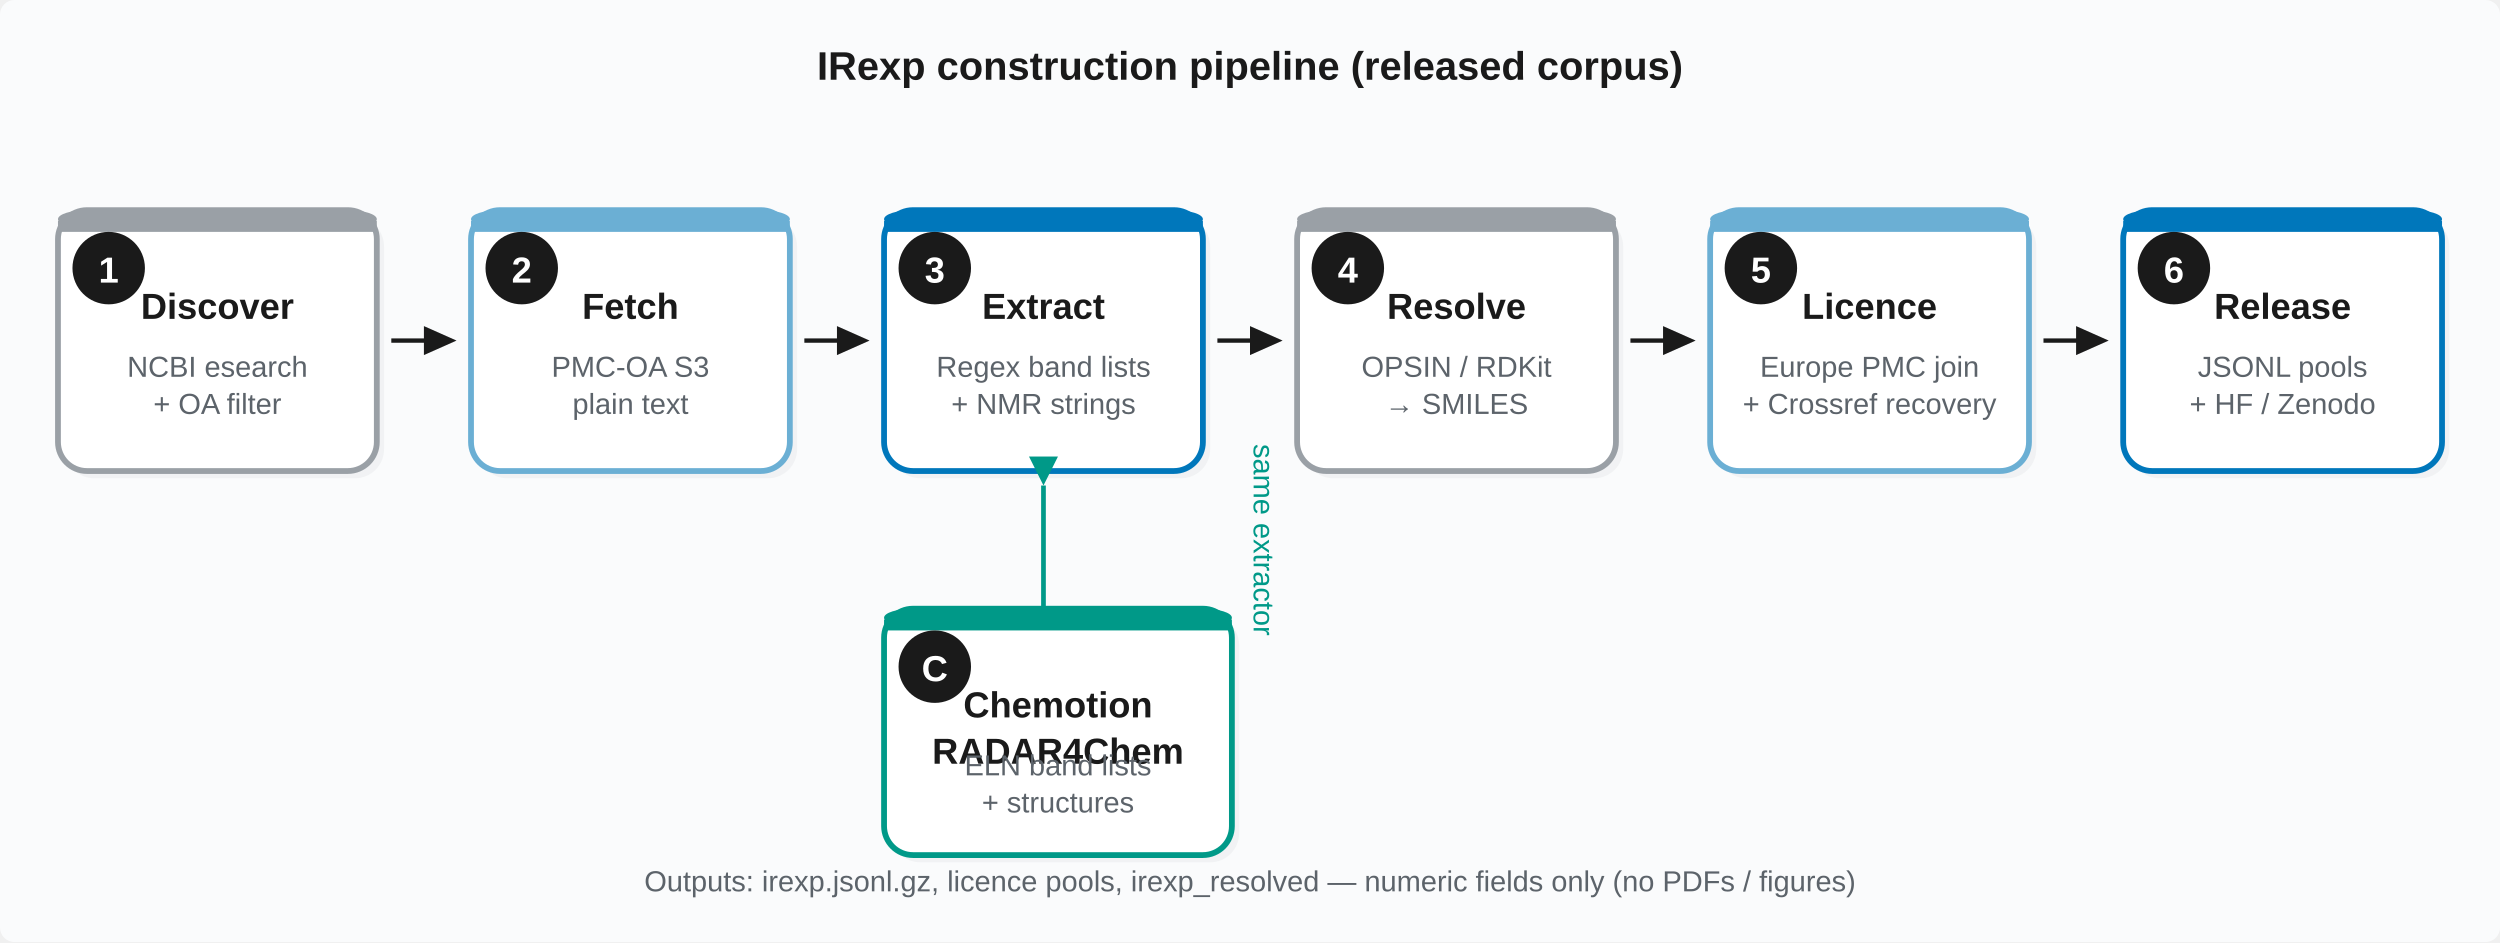
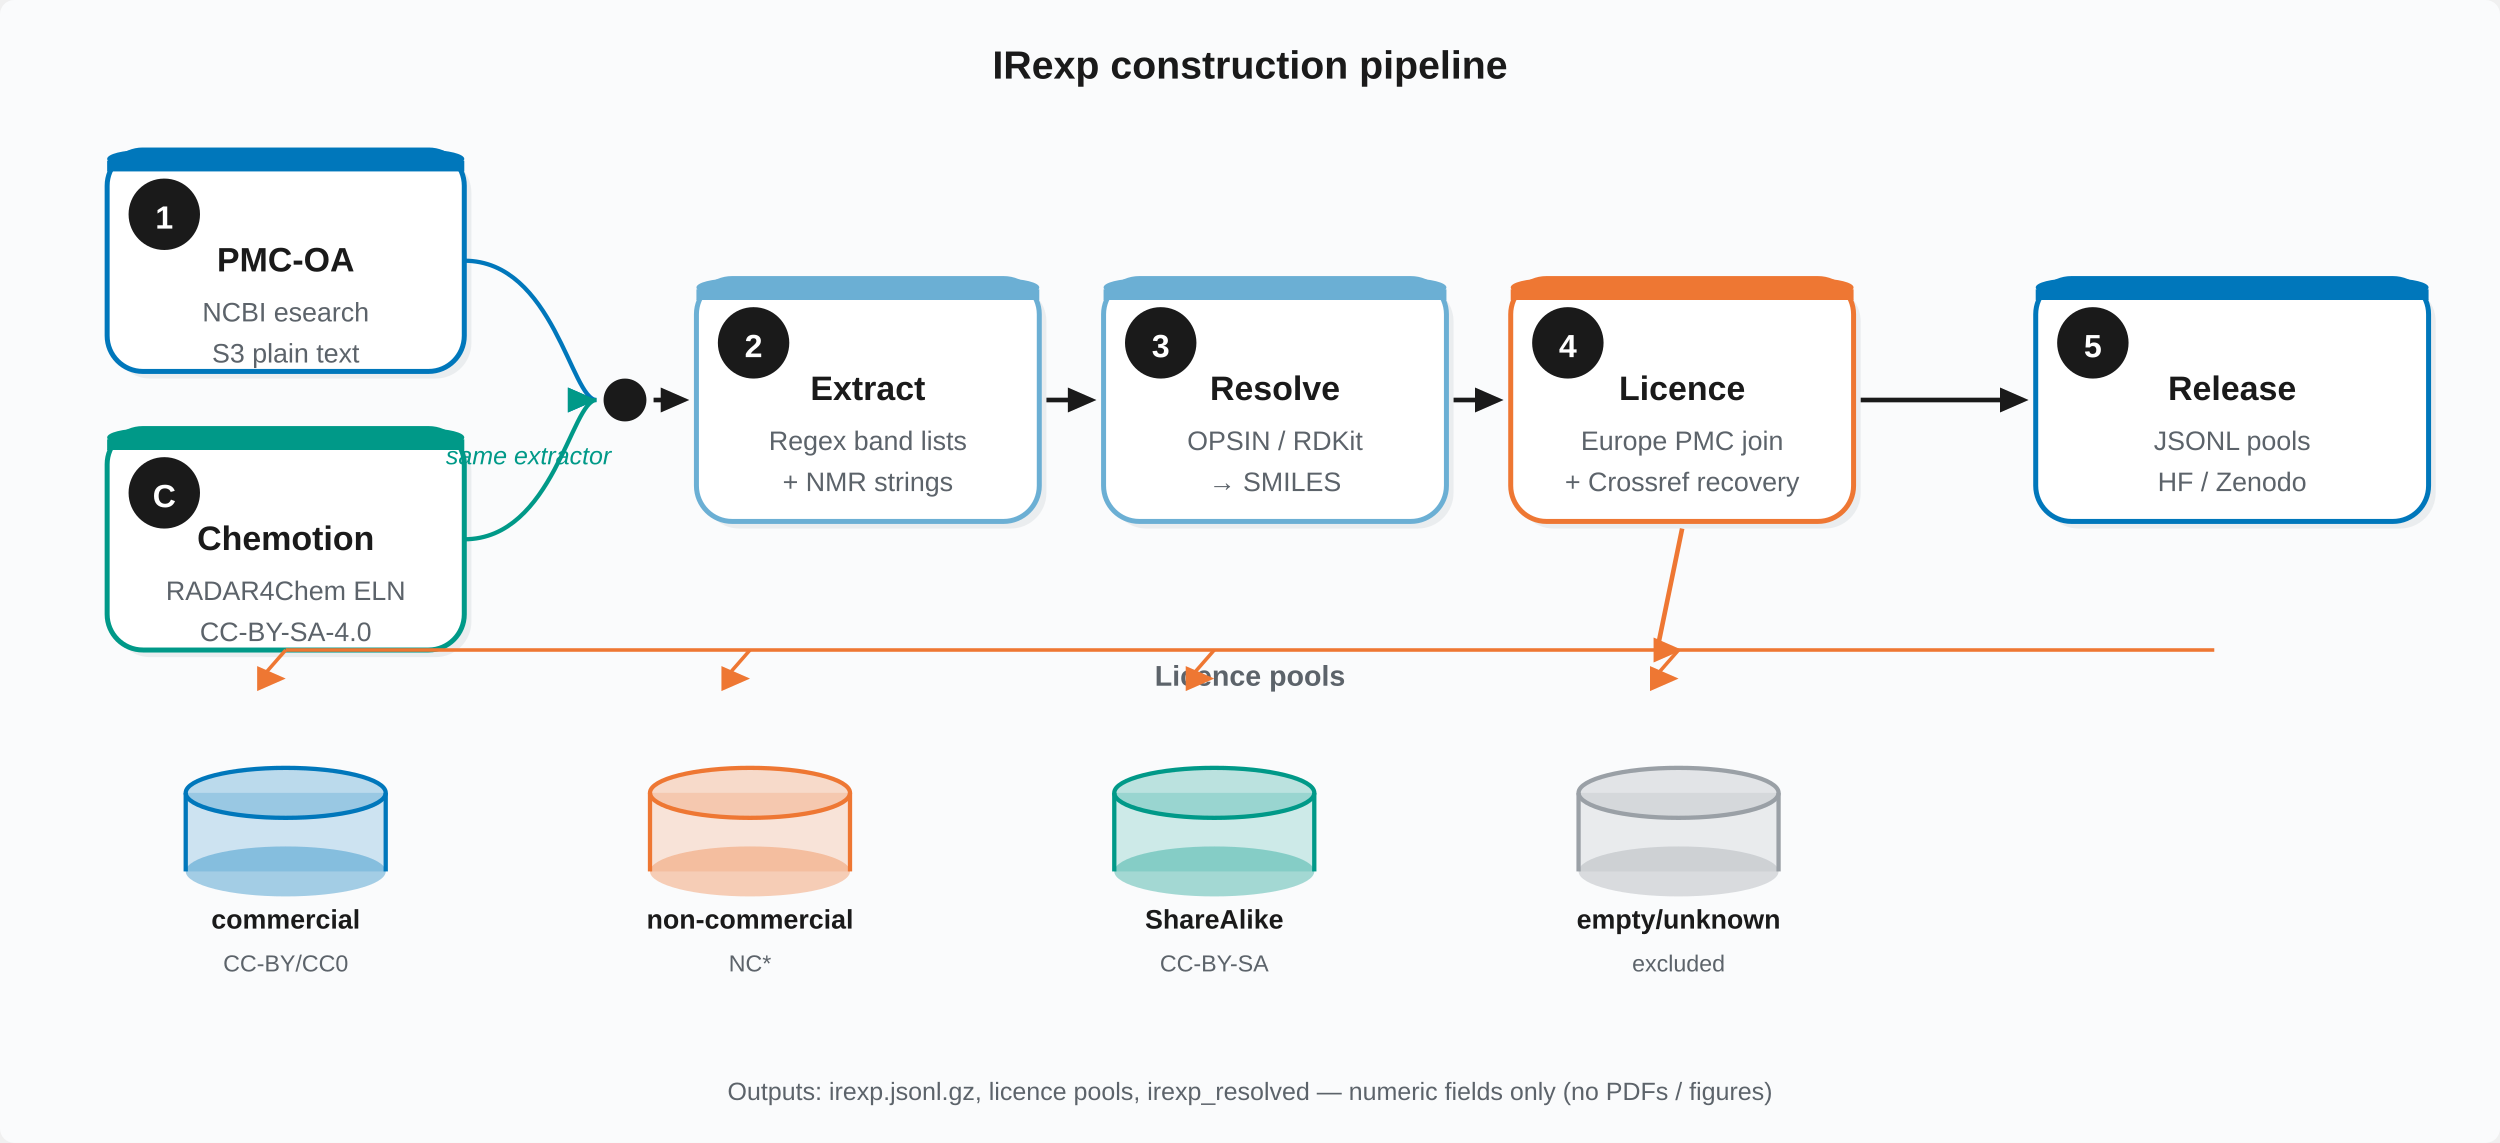
- <svg xmlns="http://www.w3.org/2000/svg" baseProfile="full" height="260px" version="1.1" viewBox="0 0 690 260" width="690px">
+ <svg xmlns="http://www.w3.org/2000/svg" baseProfile="full" height="320px" version="1.1" viewBox="0 0 700 320" width="700px">
  <defs />
-   <defs />
-   <rect fill="#FAFBFC" height="260" rx="4" width="690" x="0" y="0" />
-   <text fill="#1a1a1a" font-family="Liberation Sans, Helvetica, Arial, sans-serif" font-size="11px" font-weight="bold" text-anchor="middle" x="345.0" y="22">IRexp construction pipeline (released corpus)</text>
+   <rect fill="#FAFBFC" height="320" rx="4" width="700" x="0" y="0" />
+   <text fill="#1a1a1a" font-family="Liberation Sans, Helvetica, Arial, sans-serif" font-size="11px" font-weight="bold" text-anchor="middle" x="350.0" y="22">IRexp construction pipeline</text>
+   <rect fill="#D8DCE0" height="62" opacity="0.45" rx="10" ry="10" width="100" x="32" y="44" />
  <g>
-     <rect fill="#E8EAEC" height="72" opacity="0.5" rx="8" ry="8" width="88" x="18.0" y="60" />
-     <rect fill="white" height="72" rx="8" ry="8" stroke="#9aa0a6" stroke-width="1.6" width="88" x="16.0" y="58" />
-     <rect fill="#9aa0a6" height="5" rx="8" ry="8" width="88" x="16.0" y="58" />
-     <rect fill="#9aa0a6" height="3" width="88" x="16.0" y="61" />
-     <circle cx="30.0" cy="74" fill="#1a1a1a" r="10" />
-     <text fill="white" font-family="Liberation Sans, Helvetica, Arial, sans-serif" font-size="10px" font-weight="bold" text-anchor="middle" x="30.0" y="78">1</text>
-     <text fill="#1a1a1a" font-family="Liberation Sans, Helvetica, Arial, sans-serif" font-size="10px" font-weight="bold" text-anchor="middle" x="60.0" y="88.0">Discover</text>
-     <text fill="#5c636a" font-family="Liberation Sans, Helvetica, Arial, sans-serif" font-size="8px" font-weight="normal" text-anchor="middle" x="60.0" y="104.0">NCBI esearch</text>
-     <text fill="#5c636a" font-family="Liberation Sans, Helvetica, Arial, sans-serif" font-size="8px" font-weight="normal" text-anchor="middle" x="60.0" y="114.24">+ OA filter</text>
+     <rect fill="white" height="62" rx="10" ry="10" stroke="#0077BB" stroke-width="1.4" width="100" x="30" y="42" />
+     <rect fill="#0077BB" height="5" rx="10" ry="10" width="100" x="30" y="42" />
+     <rect fill="#0077BB" height="3" width="100" x="30" y="45" />
+     <circle cx="46" cy="60" fill="#1a1a1a" r="10" />
+     <text fill="white" font-family="Liberation Sans, Helvetica, Arial, sans-serif" font-size="9px" font-weight="bold" text-anchor="middle" x="46" y="64">1</text>
+     <text fill="#1a1a1a" font-family="Liberation Sans, Helvetica, Arial, sans-serif" font-size="9.5px" font-weight="bold" text-anchor="middle" x="80.0" y="76">PMC-OA</text>
+     <text fill="#5c636a" font-family="Liberation Sans, Helvetica, Arial, sans-serif" font-size="7.5px" text-anchor="middle" x="80.0" y="90.0">NCBI esearch</text>
+     <text fill="#5c636a" font-family="Liberation Sans, Helvetica, Arial, sans-serif" font-size="7.5px" text-anchor="middle" x="80.0" y="101.5">S3 plain text</text>
+   </g>
+   <rect fill="#D8DCE0" height="62" opacity="0.45" rx="10" ry="10" width="100" x="32" y="122" />
+   <g>
+     <rect fill="white" height="62" rx="10" ry="10" stroke="#009988" stroke-width="1.4" width="100" x="30" y="120" />
+     <rect fill="#009988" height="5" rx="10" ry="10" width="100" x="30" y="120" />
+     <rect fill="#009988" height="3" width="100" x="30" y="123" />
+     <circle cx="46" cy="138" fill="#1a1a1a" r="10" />
+     <text fill="white" font-family="Liberation Sans, Helvetica, Arial, sans-serif" font-size="9px" font-weight="bold" text-anchor="middle" x="46" y="142">C</text>
+     <text fill="#1a1a1a" font-family="Liberation Sans, Helvetica, Arial, sans-serif" font-size="9.5px" font-weight="bold" text-anchor="middle" x="80.0" y="154">Chemotion</text>
+     <text fill="#5c636a" font-family="Liberation Sans, Helvetica, Arial, sans-serif" font-size="7.5px" text-anchor="middle" x="80.0" y="168.0">RADAR4Chem ELN</text>
+     <text fill="#5c636a" font-family="Liberation Sans, Helvetica, Arial, sans-serif" font-size="7.5px" text-anchor="middle" x="80.0" y="179.5">CC-BY-SA-4.0</text>
+   </g>
+   <circle cx="175" cy="112" fill="#1a1a1a" r="6" />
+   <path d="M 130,73 C 155,73 160,112 167,112" fill="none" stroke="#0077BB" stroke-width="1.2" />
+   <polygon fill="#0077BB" points="167,112 159,108.5 159,115.5" />
+   <path d="M 130,151 C 155,151 160,112 167,112" fill="none" stroke="#009988" stroke-width="1.2" />
+   <polygon fill="#009988" points="167,112 159,108.5 159,115.5" />
+   <text fill="#009988" font-family="Liberation Sans, Helvetica, Arial, sans-serif" font-size="7px" font-style="italic" text-anchor="middle" x="148" y="130">same extractor</text>
+   <rect fill="#D8DCE0" height="68" opacity="0.45" rx="10" ry="10" width="96" x="197" y="80" />
+   <g>
+     <rect fill="white" height="68" rx="10" ry="10" stroke="#6BAFD4" stroke-width="1.4" width="96" x="195" y="78" />
+     <rect fill="#6BAFD4" height="5" rx="10" ry="10" width="96" x="195" y="78" />
+     <rect fill="#6BAFD4" height="3" width="96" x="195" y="81" />
+     <circle cx="211" cy="96" fill="#1a1a1a" r="10" />
+     <text fill="white" font-family="Liberation Sans, Helvetica, Arial, sans-serif" font-size="9px" font-weight="bold" text-anchor="middle" x="211" y="100">2</text>
+     <text fill="#1a1a1a" font-family="Liberation Sans, Helvetica, Arial, sans-serif" font-size="9.5px" font-weight="bold" text-anchor="middle" x="243.0" y="112">Extract</text>
+     <text fill="#5c636a" font-family="Liberation Sans, Helvetica, Arial, sans-serif" font-size="7.5px" text-anchor="middle" x="243.0" y="126.0">Regex band lists</text>
+     <text fill="#5c636a" font-family="Liberation Sans, Helvetica, Arial, sans-serif" font-size="7.5px" text-anchor="middle" x="243.0" y="137.5">+ NMR strings</text>
+   </g>
+   <rect fill="#D8DCE0" height="68" opacity="0.45" rx="10" ry="10" width="96" x="311" y="80" />
+   <g>
+     <rect fill="white" height="68" rx="10" ry="10" stroke="#6BAFD4" stroke-width="1.4" width="96" x="309" y="78" />
+     <rect fill="#6BAFD4" height="5" rx="10" ry="10" width="96" x="309" y="78" />
+     <rect fill="#6BAFD4" height="3" width="96" x="309" y="81" />
+     <circle cx="325" cy="96" fill="#1a1a1a" r="10" />
+     <text fill="white" font-family="Liberation Sans, Helvetica, Arial, sans-serif" font-size="9px" font-weight="bold" text-anchor="middle" x="325" y="100">3</text>
+     <text fill="#1a1a1a" font-family="Liberation Sans, Helvetica, Arial, sans-serif" font-size="9.5px" font-weight="bold" text-anchor="middle" x="357.0" y="112">Resolve</text>
+     <text fill="#5c636a" font-family="Liberation Sans, Helvetica, Arial, sans-serif" font-size="7.5px" text-anchor="middle" x="357.0" y="126.0">OPSIN / RDKit</text>
+     <text fill="#5c636a" font-family="Liberation Sans, Helvetica, Arial, sans-serif" font-size="7.5px" text-anchor="middle" x="357.0" y="137.5">→ SMILES</text>
+   </g>
+   <rect fill="#D8DCE0" height="68" opacity="0.45" rx="10" ry="10" width="96" x="425" y="80" />
+   <g>
+     <rect fill="white" height="68" rx="10" ry="10" stroke="#EE7733" stroke-width="1.4" width="96" x="423" y="78" />
+     <rect fill="#EE7733" height="5" rx="10" ry="10" width="96" x="423" y="78" />
+     <rect fill="#EE7733" height="3" width="96" x="423" y="81" />
+     <circle cx="439" cy="96" fill="#1a1a1a" r="10" />
+     <text fill="white" font-family="Liberation Sans, Helvetica, Arial, sans-serif" font-size="9px" font-weight="bold" text-anchor="middle" x="439" y="100">4</text>
+     <text fill="#1a1a1a" font-family="Liberation Sans, Helvetica, Arial, sans-serif" font-size="9.5px" font-weight="bold" text-anchor="middle" x="471.0" y="112">Licence</text>
+     <text fill="#5c636a" font-family="Liberation Sans, Helvetica, Arial, sans-serif" font-size="7.5px" text-anchor="middle" x="471.0" y="126.0">Europe PMC join</text>
+     <text fill="#5c636a" font-family="Liberation Sans, Helvetica, Arial, sans-serif" font-size="7.5px" text-anchor="middle" x="471.0" y="137.5">+ Crossref recovery</text>
+   </g>
+   <line stroke="#1a1a1a" stroke-width="1.3" x1="183" x2="186" y1="112" y2="112" />
+   <polygon fill="#1a1a1a" points="193,112 185,108.5 185,115.5" />
+   <line stroke="#1a1a1a" stroke-width="1.3" x1="293" x2="300" y1="112.0" y2="112.0" />
+   <polygon fill="#1a1a1a" points="307,112.0 299,108.5 299,115.5" />
+   <line stroke="#1a1a1a" stroke-width="1.3" x1="407" x2="414" y1="112.0" y2="112.0" />
+   <polygon fill="#1a1a1a" points="421,112.0 413,108.5 413,115.5" />
+   <text fill="#5c636a" font-family="Liberation Sans, Helvetica, Arial, sans-serif" font-size="8px" font-weight="bold" text-anchor="middle" x="350.0" y="192">Licence pools</text>
+   <g>
+     <ellipse cx="80" cy="222" fill="#0077BB" opacity="0.25" rx="28" ry="7" />
+     <rect fill="#0077BB" height="22" opacity="0.18" width="56" x="52" y="222" />
+     <ellipse cx="80" cy="244" fill="#0077BB" opacity="0.35" rx="28" ry="7" />
+     <ellipse cx="80" cy="222" fill="none" rx="28" ry="7" stroke="#0077BB" stroke-width="1.2" />
+     <line stroke="#0077BB" stroke-width="1.2" x1="52" x2="52" y1="222" y2="244" />
+     <line stroke="#0077BB" stroke-width="1.2" x1="108" x2="108" y1="222" y2="244" />
+     <text fill="#1a1a1a" font-family="Liberation Sans, Helvetica, Arial, sans-serif" font-size="7.5px" font-weight="bold" text-anchor="middle" x="80" y="260">commercial</text>
+     <text fill="#5c636a" font-family="Liberation Sans, Helvetica, Arial, sans-serif" font-size="6.5px" text-anchor="middle" x="80" y="272">CC-BY/CC0</text>
  </g>
  <g>
-     <rect fill="#E8EAEC" height="72" opacity="0.5" rx="8" ry="8" width="88" x="132.0" y="60" />
-     <rect fill="white" height="72" rx="8" ry="8" stroke="#6BAFD4" stroke-width="1.6" width="88" x="130.0" y="58" />
-     <rect fill="#6BAFD4" height="5" rx="8" ry="8" width="88" x="130.0" y="58" />
-     <rect fill="#6BAFD4" height="3" width="88" x="130.0" y="61" />
-     <circle cx="144.0" cy="74" fill="#1a1a1a" r="10" />
-     <text fill="white" font-family="Liberation Sans, Helvetica, Arial, sans-serif" font-size="10px" font-weight="bold" text-anchor="middle" x="144.0" y="78">2</text>
-     <text fill="#1a1a1a" font-family="Liberation Sans, Helvetica, Arial, sans-serif" font-size="10px" font-weight="bold" text-anchor="middle" x="174.0" y="88.0">Fetch</text>
-     <text fill="#5c636a" font-family="Liberation Sans, Helvetica, Arial, sans-serif" font-size="8px" font-weight="normal" text-anchor="middle" x="174.0" y="104.0">PMC-OA S3</text>
-     <text fill="#5c636a" font-family="Liberation Sans, Helvetica, Arial, sans-serif" font-size="8px" font-weight="normal" text-anchor="middle" x="174.0" y="114.24">plain text</text>
+     <ellipse cx="210" cy="222" fill="#EE7733" opacity="0.25" rx="28" ry="7" />
+     <rect fill="#EE7733" height="22" opacity="0.18" width="56" x="182" y="222" />
+     <ellipse cx="210" cy="244" fill="#EE7733" opacity="0.35" rx="28" ry="7" />
+     <ellipse cx="210" cy="222" fill="none" rx="28" ry="7" stroke="#EE7733" stroke-width="1.2" />
+     <line stroke="#EE7733" stroke-width="1.2" x1="182" x2="182" y1="222" y2="244" />
+     <line stroke="#EE7733" stroke-width="1.2" x1="238" x2="238" y1="222" y2="244" />
+     <text fill="#1a1a1a" font-family="Liberation Sans, Helvetica, Arial, sans-serif" font-size="7.5px" font-weight="bold" text-anchor="middle" x="210" y="260">non-commercial</text>
+     <text fill="#5c636a" font-family="Liberation Sans, Helvetica, Arial, sans-serif" font-size="6.5px" text-anchor="middle" x="210" y="272">NC*</text>
  </g>
  <g>
-     <rect fill="#E8EAEC" height="72" opacity="0.5" rx="8" ry="8" width="88" x="246.0" y="60" />
-     <rect fill="white" height="72" rx="8" ry="8" stroke="#0077BB" stroke-width="1.6" width="88" x="244.0" y="58" />
-     <rect fill="#0077BB" height="5" rx="8" ry="8" width="88" x="244.0" y="58" />
-     <rect fill="#0077BB" height="3" width="88" x="244.0" y="61" />
-     <circle cx="258.0" cy="74" fill="#1a1a1a" r="10" />
-     <text fill="white" font-family="Liberation Sans, Helvetica, Arial, sans-serif" font-size="10px" font-weight="bold" text-anchor="middle" x="258.0" y="78">3</text>
-     <text fill="#1a1a1a" font-family="Liberation Sans, Helvetica, Arial, sans-serif" font-size="10px" font-weight="bold" text-anchor="middle" x="288.0" y="88.0">Extract</text>
-     <text fill="#5c636a" font-family="Liberation Sans, Helvetica, Arial, sans-serif" font-size="8px" font-weight="normal" text-anchor="middle" x="288.0" y="104.0">Regex band lists</text>
-     <text fill="#5c636a" font-family="Liberation Sans, Helvetica, Arial, sans-serif" font-size="8px" font-weight="normal" text-anchor="middle" x="288.0" y="114.24">+ NMR strings</text>
+     <ellipse cx="340" cy="222" fill="#009988" opacity="0.25" rx="28" ry="7" />
+     <rect fill="#009988" height="22" opacity="0.18" width="56" x="312" y="222" />
+     <ellipse cx="340" cy="244" fill="#009988" opacity="0.35" rx="28" ry="7" />
+     <ellipse cx="340" cy="222" fill="none" rx="28" ry="7" stroke="#009988" stroke-width="1.2" />
+     <line stroke="#009988" stroke-width="1.2" x1="312" x2="312" y1="222" y2="244" />
+     <line stroke="#009988" stroke-width="1.2" x1="368" x2="368" y1="222" y2="244" />
+     <text fill="#1a1a1a" font-family="Liberation Sans, Helvetica, Arial, sans-serif" font-size="7.5px" font-weight="bold" text-anchor="middle" x="340" y="260">ShareAlike</text>
+     <text fill="#5c636a" font-family="Liberation Sans, Helvetica, Arial, sans-serif" font-size="6.5px" text-anchor="middle" x="340" y="272">CC-BY-SA</text>
  </g>
  <g>
-     <rect fill="#E8EAEC" height="72" opacity="0.5" rx="8" ry="8" width="88" x="360.0" y="60" />
-     <rect fill="white" height="72" rx="8" ry="8" stroke="#9aa0a6" stroke-width="1.6" width="88" x="358.0" y="58" />
-     <rect fill="#9aa0a6" height="5" rx="8" ry="8" width="88" x="358.0" y="58" />
-     <rect fill="#9aa0a6" height="3" width="88" x="358.0" y="61" />
-     <circle cx="372.0" cy="74" fill="#1a1a1a" r="10" />
-     <text fill="white" font-family="Liberation Sans, Helvetica, Arial, sans-serif" font-size="10px" font-weight="bold" text-anchor="middle" x="372.0" y="78">4</text>
-     <text fill="#1a1a1a" font-family="Liberation Sans, Helvetica, Arial, sans-serif" font-size="10px" font-weight="bold" text-anchor="middle" x="402.0" y="88.0">Resolve</text>
-     <text fill="#5c636a" font-family="Liberation Sans, Helvetica, Arial, sans-serif" font-size="8px" font-weight="normal" text-anchor="middle" x="402.0" y="104.0">OPSIN / RDKit</text>
-     <text fill="#5c636a" font-family="Liberation Sans, Helvetica, Arial, sans-serif" font-size="8px" font-weight="normal" text-anchor="middle" x="402.0" y="114.24">→ SMILES</text>
+     <ellipse cx="470" cy="222" fill="#9aa0a6" opacity="0.25" rx="28" ry="7" />
+     <rect fill="#9aa0a6" height="22" opacity="0.18" width="56" x="442" y="222" />
+     <ellipse cx="470" cy="244" fill="#9aa0a6" opacity="0.35" rx="28" ry="7" />
+     <ellipse cx="470" cy="222" fill="none" rx="28" ry="7" stroke="#9aa0a6" stroke-width="1.2" />
+     <line stroke="#9aa0a6" stroke-width="1.2" x1="442" x2="442" y1="222" y2="244" />
+     <line stroke="#9aa0a6" stroke-width="1.2" x1="498" x2="498" y1="222" y2="244" />
+     <text fill="#1a1a1a" font-family="Liberation Sans, Helvetica, Arial, sans-serif" font-size="7.5px" font-weight="bold" text-anchor="middle" x="470" y="260">empty/unknown</text>
+     <text fill="#5c636a" font-family="Liberation Sans, Helvetica, Arial, sans-serif" font-size="6.5px" text-anchor="middle" x="470" y="272">excluded</text>
  </g>
+   <line stroke="#EE7733" stroke-width="1.3" x1="471.0" x2="464.0" y1="148" y2="182" />
+   <polygon fill="#EE7733" points="471.0,182 463.0,178.5 463.0,185.5" />
+   <line stroke="#EE7733" stroke-width="1.0" x1="80" x2="620" y1="182" y2="182" />
+   <line stroke="#EE7733" stroke-width="1.0" x1="80" x2="73" y1="182" y2="190" />
+   <polygon fill="#EE7733" points="80,190 72,186.5 72,193.5" />
+   <line stroke="#EE7733" stroke-width="1.0" x1="210" x2="203" y1="182" y2="190" />
+   <polygon fill="#EE7733" points="210,190 202,186.5 202,193.5" />
+   <line stroke="#EE7733" stroke-width="1.0" x1="340" x2="333" y1="182" y2="190" />
+   <polygon fill="#EE7733" points="340,190 332,186.5 332,193.5" />
+   <line stroke="#EE7733" stroke-width="1.0" x1="470" x2="463" y1="182" y2="190" />
+   <polygon fill="#EE7733" points="470,190 462,186.5 462,193.5" />
+   <rect fill="#D8DCE0" height="68" opacity="0.45" rx="10" ry="10" width="110" x="572" y="80" />
  <g>
-     <rect fill="#E8EAEC" height="72" opacity="0.5" rx="8" ry="8" width="88" x="474.0" y="60" />
-     <rect fill="white" height="72" rx="8" ry="8" stroke="#6BAFD4" stroke-width="1.6" width="88" x="472.0" y="58" />
-     <rect fill="#6BAFD4" height="5" rx="8" ry="8" width="88" x="472.0" y="58" />
-     <rect fill="#6BAFD4" height="3" width="88" x="472.0" y="61" />
-     <circle cx="486.0" cy="74" fill="#1a1a1a" r="10" />
-     <text fill="white" font-family="Liberation Sans, Helvetica, Arial, sans-serif" font-size="10px" font-weight="bold" text-anchor="middle" x="486.0" y="78">5</text>
-     <text fill="#1a1a1a" font-family="Liberation Sans, Helvetica, Arial, sans-serif" font-size="10px" font-weight="bold" text-anchor="middle" x="516.0" y="88.0">Licence</text>
-     <text fill="#5c636a" font-family="Liberation Sans, Helvetica, Arial, sans-serif" font-size="8px" font-weight="normal" text-anchor="middle" x="516.0" y="104.0">Europe PMC join</text>
-     <text fill="#5c636a" font-family="Liberation Sans, Helvetica, Arial, sans-serif" font-size="8px" font-weight="normal" text-anchor="middle" x="516.0" y="114.24">+ Crossref recovery</text>
+     <rect fill="white" height="68" rx="10" ry="10" stroke="#0077BB" stroke-width="1.4" width="110" x="570" y="78" />
+     <rect fill="#0077BB" height="5" rx="10" ry="10" width="110" x="570" y="78" />
+     <rect fill="#0077BB" height="3" width="110" x="570" y="81" />
+     <circle cx="586" cy="96" fill="#1a1a1a" r="10" />
+     <text fill="white" font-family="Liberation Sans, Helvetica, Arial, sans-serif" font-size="9px" font-weight="bold" text-anchor="middle" x="586" y="100">5</text>
+     <text fill="#1a1a1a" font-family="Liberation Sans, Helvetica, Arial, sans-serif" font-size="9.5px" font-weight="bold" text-anchor="middle" x="625.0" y="112">Release</text>
+     <text fill="#5c636a" font-family="Liberation Sans, Helvetica, Arial, sans-serif" font-size="7.5px" text-anchor="middle" x="625.0" y="126.0">JSONL pools</text>
+     <text fill="#5c636a" font-family="Liberation Sans, Helvetica, Arial, sans-serif" font-size="7.5px" text-anchor="middle" x="625.0" y="137.5">HF / Zenodo</text>
  </g>
-   <g>
-     <rect fill="#E8EAEC" height="72" opacity="0.5" rx="8" ry="8" width="88" x="588.0" y="60" />
-     <rect fill="white" height="72" rx="8" ry="8" stroke="#0077BB" stroke-width="1.6" width="88" x="586.0" y="58" />
-     <rect fill="#0077BB" height="5" rx="8" ry="8" width="88" x="586.0" y="58" />
-     <rect fill="#0077BB" height="3" width="88" x="586.0" y="61" />
-     <circle cx="600.0" cy="74" fill="#1a1a1a" r="10" />
-     <text fill="white" font-family="Liberation Sans, Helvetica, Arial, sans-serif" font-size="10px" font-weight="bold" text-anchor="middle" x="600.0" y="78">6</text>
-     <text fill="#1a1a1a" font-family="Liberation Sans, Helvetica, Arial, sans-serif" font-size="10px" font-weight="bold" text-anchor="middle" x="630.0" y="88.0">Release</text>
-     <text fill="#5c636a" font-family="Liberation Sans, Helvetica, Arial, sans-serif" font-size="8px" font-weight="normal" text-anchor="middle" x="630.0" y="104.0">JSONL pools</text>
-     <text fill="#5c636a" font-family="Liberation Sans, Helvetica, Arial, sans-serif" font-size="8px" font-weight="normal" text-anchor="middle" x="630.0" y="114.24">+ HF / Zenodo</text>
-   </g>
-   <line stroke="#1a1a1a" stroke-width="1.2" x1="108.0" x2="118.0" y1="94.0" y2="94.0" />
-   <polygon fill="#1a1a1a" points="126.0,94.0 117.0,90.0 117.0,98.0" />
-   <line stroke="#1a1a1a" stroke-width="1.2" x1="222.0" x2="232.0" y1="94.0" y2="94.0" />
-   <polygon fill="#1a1a1a" points="240.0,94.0 231.0,90.0 231.0,98.0" />
-   <line stroke="#1a1a1a" stroke-width="1.2" x1="336.0" x2="346.0" y1="94.0" y2="94.0" />
-   <polygon fill="#1a1a1a" points="354.0,94.0 345.0,90.0 345.0,98.0" />
-   <line stroke="#1a1a1a" stroke-width="1.2" x1="450.0" x2="460.0" y1="94.0" y2="94.0" />
-   <polygon fill="#1a1a1a" points="468.0,94.0 459.0,90.0 459.0,98.0" />
-   <line stroke="#1a1a1a" stroke-width="1.2" x1="564.0" x2="574.0" y1="94.0" y2="94.0" />
-   <polygon fill="#1a1a1a" points="582.0,94.0 573.0,90.0 573.0,98.0" />
-   <g>
-     <rect fill="#E8EAEC" height="68" opacity="0.5" rx="8" ry="8" width="96" x="246.0" y="170" />
-     <rect fill="white" height="68" rx="8" ry="8" stroke="#009988" stroke-width="1.6" width="96" x="244.0" y="168" />
-     <rect fill="#009988" height="5" rx="8" ry="8" width="96" x="244.0" y="168" />
-     <rect fill="#009988" height="3" width="96" x="244.0" y="171" />
-     <circle cx="258.0" cy="184" fill="#1a1a1a" r="10" />
-     <text fill="white" font-family="Liberation Sans, Helvetica, Arial, sans-serif" font-size="10px" font-weight="bold" text-anchor="middle" x="258.0" y="188">C</text>
-     <text fill="#1a1a1a" font-family="Liberation Sans, Helvetica, Arial, sans-serif" font-size="10px" font-weight="bold" text-anchor="middle" x="292.0" y="198.0">Chemotion</text>
-     <text fill="#1a1a1a" font-family="Liberation Sans, Helvetica, Arial, sans-serif" font-size="10px" font-weight="bold" text-anchor="middle" x="292.0" y="210.8">RADAR4Chem</text>
-     <text fill="#5c636a" font-family="Liberation Sans, Helvetica, Arial, sans-serif" font-size="8px" font-weight="normal" text-anchor="middle" x="292.0" y="214.0">ELN band lists</text>
-     <text fill="#5c636a" font-family="Liberation Sans, Helvetica, Arial, sans-serif" font-size="8px" font-weight="normal" text-anchor="middle" x="292.0" y="224.24">+ structures</text>
-   </g>
-   <line stroke="#009988" stroke-width="1.3" x1="288.0" x2="288.0" y1="168" y2="134" />
-   <polygon fill="#009988" points="288.0,134 284.0,126 292.0,126" />
-   <text fill="#009988" font-family="Liberation Sans, Helvetica, Arial, sans-serif" font-size="8px" text-anchor="middle" transform="rotate(90 346.0 149.0)" x="346.0" y="149.0">same extractor</text>
-   <text fill="#5c636a" font-family="Liberation Sans, Helvetica, Arial, sans-serif" font-size="8px" text-anchor="middle" x="345.0" y="246">Outputs: irexp.jsonl.gz, licence pools, irexp_resolved — numeric fields only (no PDFs / figures)</text>
+   <line stroke="#1a1a1a" stroke-width="1.3" x1="521" x2="561" y1="112.0" y2="112" />
+   <polygon fill="#1a1a1a" points="568,112 560,108.5 560,115.5" />
+   <text fill="#5c636a" font-family="Liberation Sans, Helvetica, Arial, sans-serif" font-size="7px" text-anchor="middle" x="350.0" y="308">Outputs: irexp.jsonl.gz, licence pools, irexp_resolved — numeric fields only (no PDFs / figures)</text>
</svg>
